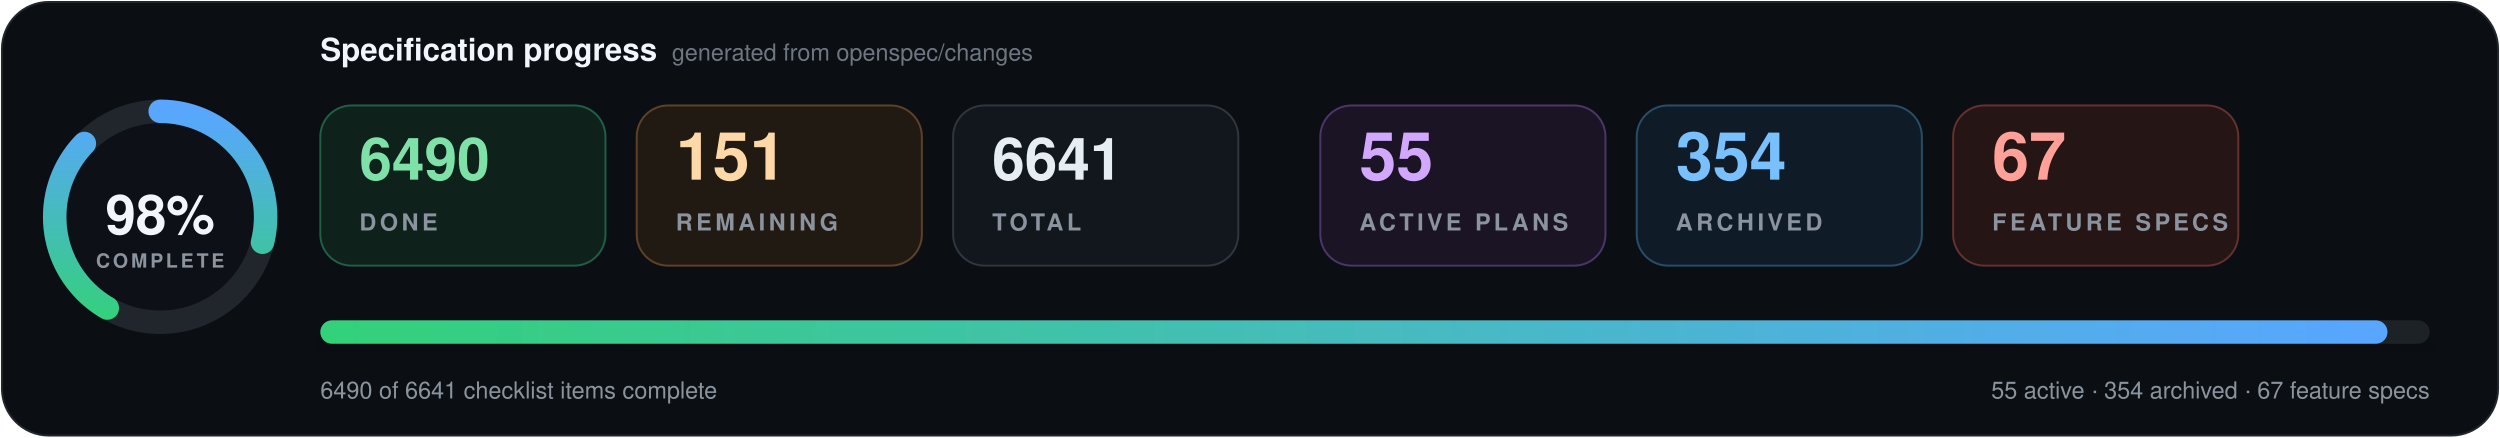
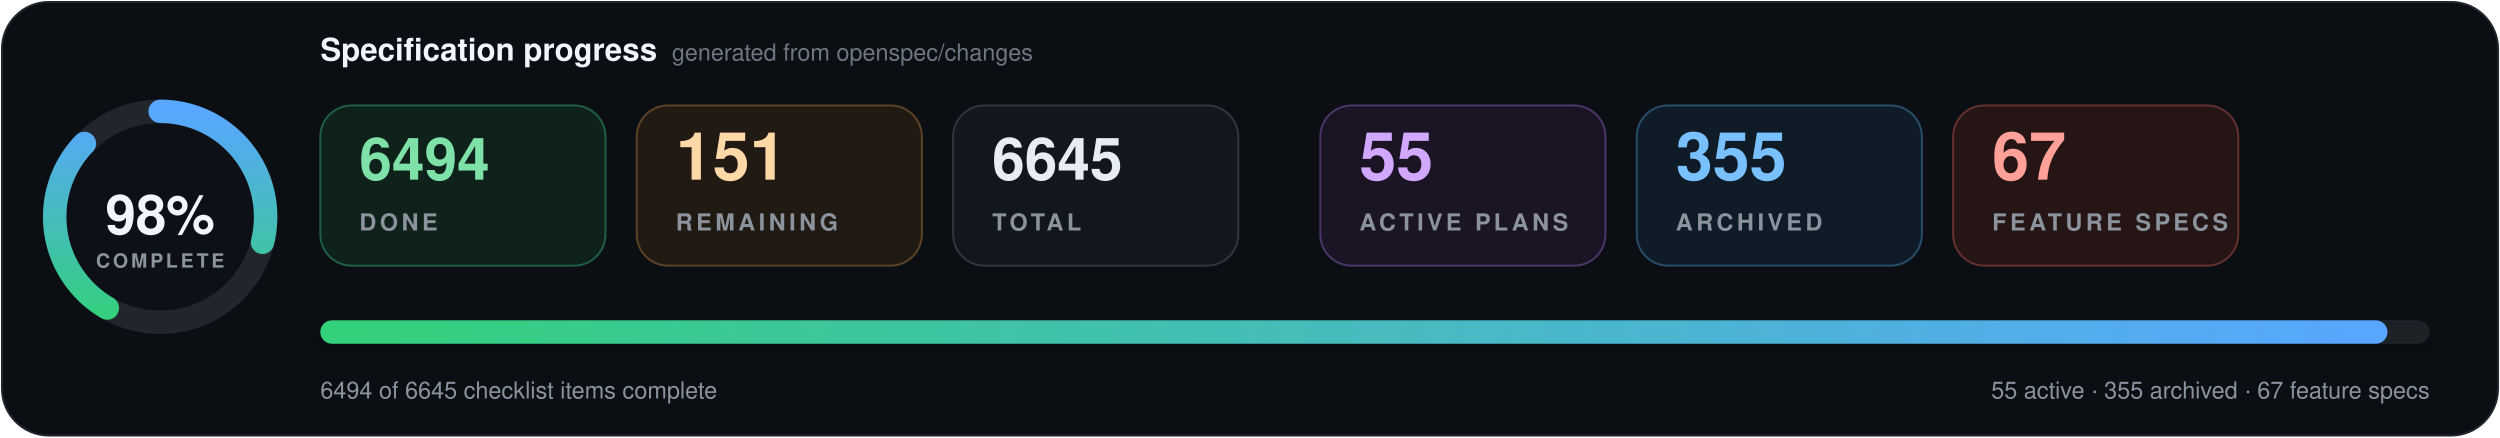
- <svg xmlns="http://www.w3.org/2000/svg" data-cache-version="1795856581" width="1280" height="224" viewBox="0 0 1280 224" role="img" aria-labelledby="title description" font-family="system-ui, -apple-system, BlinkMacSystemFont, 'Segoe UI', Helvetica, Arial, sans-serif" font-variant-numeric="tabular-nums">
+ <svg xmlns="http://www.w3.org/2000/svg" data-cache-version="1795857832" width="1280" height="224" viewBox="0 0 1280 224" role="img" aria-labelledby="title description" font-family="system-ui, -apple-system, BlinkMacSystemFont, 'Segoe UI', Helvetica, Arial, sans-serif" font-variant-numeric="tabular-nums">
  <defs>
    <linearGradient id="progress" x1="0" x2="1">
      <stop offset="0" stop-color="#33d17a" />
      <stop offset="1" stop-color="#58a6ff" />
    </linearGradient>
    <filter id="shadow" x="-10%" y="-20%" width="120%" height="150%">
      <feDropShadow dx="0" dy="7" stdDeviation="9" flood-color="#000" flood-opacity=".28" />
    </filter>
  </defs>
  <rect x="1" y="1" width="1278" height="222" rx="24" fill="#0b0f14" stroke="#21262d" />
  <g transform="translate(82 111)">
    <circle r="54" fill="#0d1117" stroke="#21262d" stroke-width="12" />
    <circle r="54" fill="none" stroke="url(#progress)" stroke-width="12" stroke-linecap="round" pathLength="100" stroke-dasharray="98 100" transform="rotate(-90)" />
    <text y="-1" text-anchor="middle" dominant-baseline="middle" fill="#f0f6fc" font-size="28" font-weight="800">98%</text>
    <text y="26" text-anchor="middle" fill="#8b949e" font-size="10" font-weight="700" letter-spacing="1.5">COMPLETE</text>
  </g>
  <text x="164" y="31" fill="#f0f6fc" font-size="16" font-weight="750">Specification progress</text>
  <text x="344" y="31" fill="#6e7681" font-size="12">generated from openspec/changes</text>
  <g transform="translate(164 54)">
    <rect width="146" height="82" rx="16" fill="#0f211b" stroke="#1f5f46" />
-     <text x="20" y="38" fill="#7ee2a8" font-size="30" font-weight="750">6490</text>
+     <text x="20" y="38" fill="#7ee2a8" font-size="30" font-weight="750">6494</text>
    <text x="20" y="64" fill="#8b949e" font-size="12" font-weight="700" letter-spacing="1.8">DONE</text>
  </g>
  <g transform="translate(326 54)">
    <rect width="146" height="82" rx="16" fill="#211a13" stroke="#5d4225" />
    <text x="20" y="38" fill="#ffd8a8" font-size="34" font-weight="750">151</text>
    <text x="20" y="64" fill="#8b949e" font-size="12" font-weight="700" letter-spacing="1.8">REMAINING</text>
  </g>
  <g transform="translate(488 54)">
    <rect width="146" height="82" rx="16" fill="#12171d" stroke="#30363d" />
-     <text x="20" y="38" fill="#e6edf3" font-size="30" font-weight="750">6641</text>
+     <text x="20" y="38" fill="#e6edf3" font-size="30" font-weight="750">6645</text>
    <text x="20" y="64" fill="#8b949e" font-size="12" font-weight="700" letter-spacing="1.8">TOTAL</text>
  </g>
  <g transform="translate(676 54)">
    <rect width="146" height="82" rx="16" fill="#1a1424" stroke="#4c3569" />
    <text x="20" y="38" fill="#d2a8ff" font-size="34" font-weight="750">55</text>
    <text x="20" y="64" fill="#8b949e" font-size="12" font-weight="700" letter-spacing="1.8">ACTIVE PLANS</text>
  </g>
  <g transform="translate(838 54)">
    <rect width="146" height="82" rx="16" fill="#0f1c27" stroke="#274d69" />
-     <text x="20" y="38" fill="#79c0ff" font-size="34" font-weight="750">354</text>
+     <text x="20" y="38" fill="#79c0ff" font-size="34" font-weight="750">355</text>
    <text x="20" y="64" fill="#8b949e" font-size="12" font-weight="700" letter-spacing="1.8">ARCHIVED</text>
  </g>
  <g transform="translate(1000 54)">
    <rect width="146" height="82" rx="16" fill="#251514" stroke="#65302d" />
    <text x="20" y="38" fill="#ffa198" font-size="34" font-weight="750">67</text>
    <text x="20" y="64" fill="#8b949e" font-size="12" font-weight="700" letter-spacing="1.8">FEATURE SPECS</text>
  </g>
  <g filter="url(#shadow)">
    <rect x="164" y="164" width="1080" height="12" rx="6" fill="#1b2128" />
    <rect x="164" y="164" width="1058.4" height="12" rx="6" fill="url(#progress)" />
  </g>
-   <text x="164" y="204" fill="#8b949e" font-size="12">6490 of 6641 checklist items complete</text>
-   <text x="1244" y="204" text-anchor="end" fill="#8b949e" font-size="12">55 active · 354 archived · 67 feature specs</text>
+   <text x="164" y="204" fill="#8b949e" font-size="12">6494 of 6645 checklist items complete</text>
+   <text x="1244" y="204" text-anchor="end" fill="#8b949e" font-size="12">55 active · 355 archived · 67 feature specs</text>
</svg>
